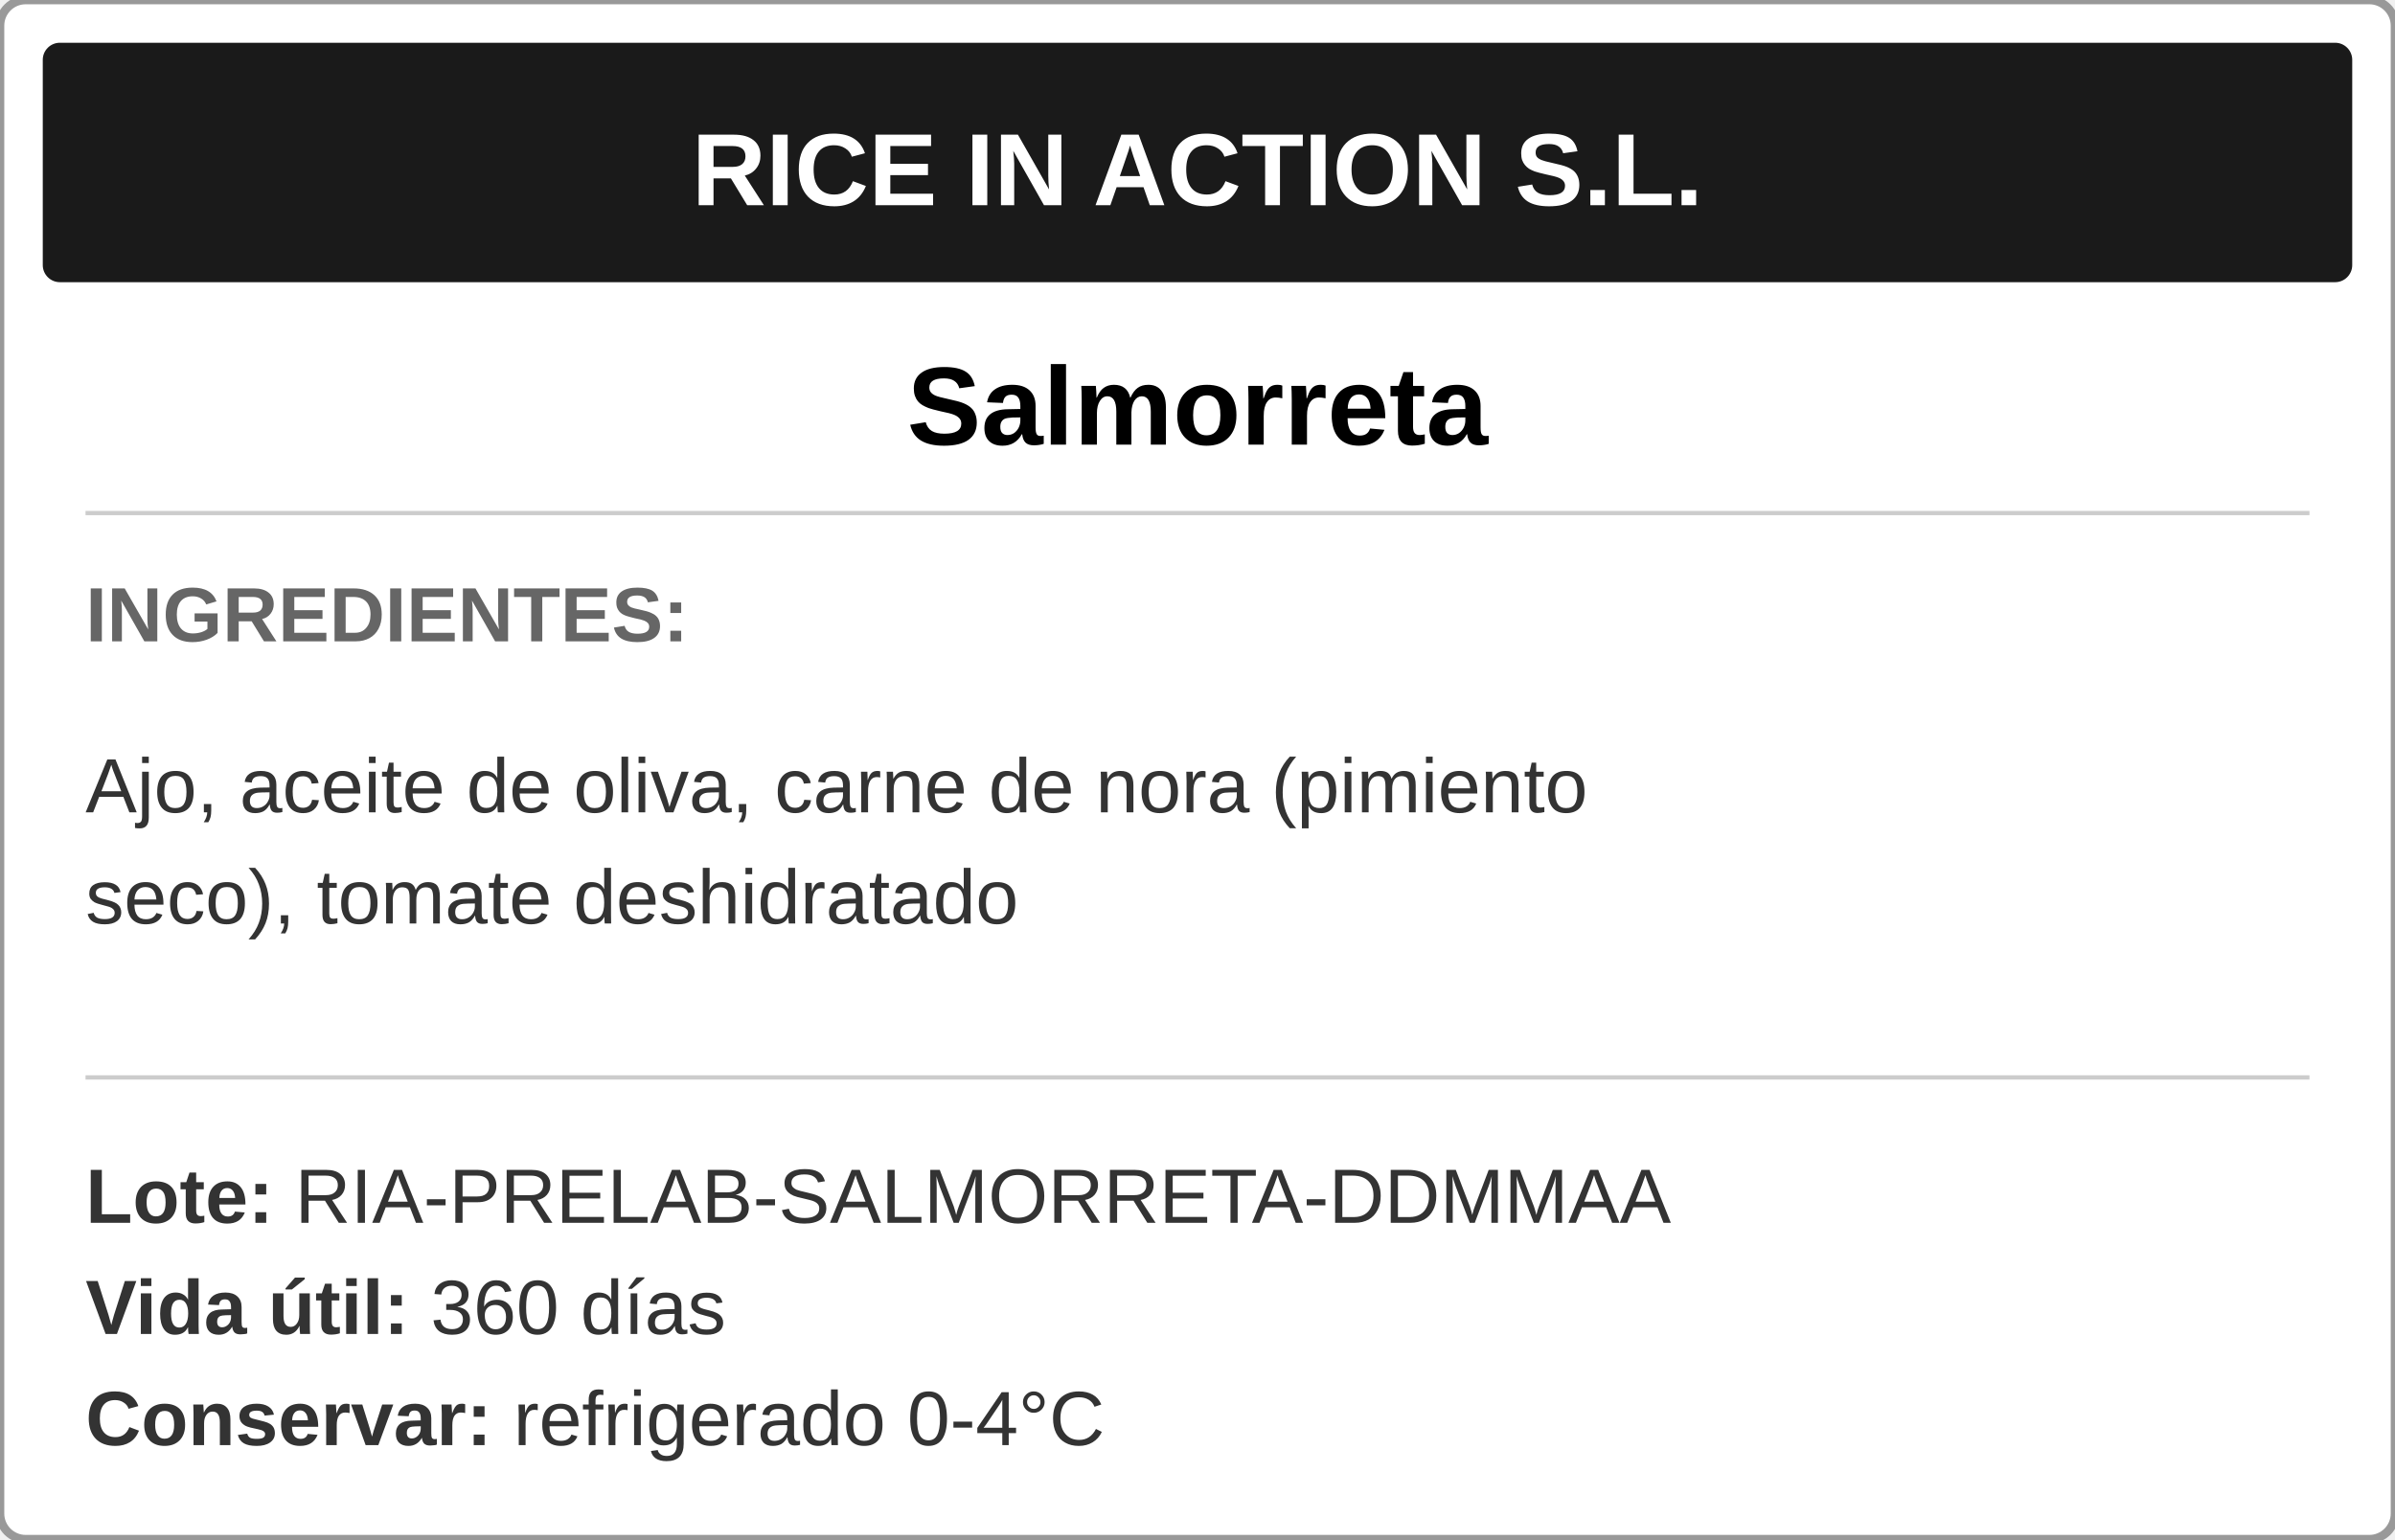
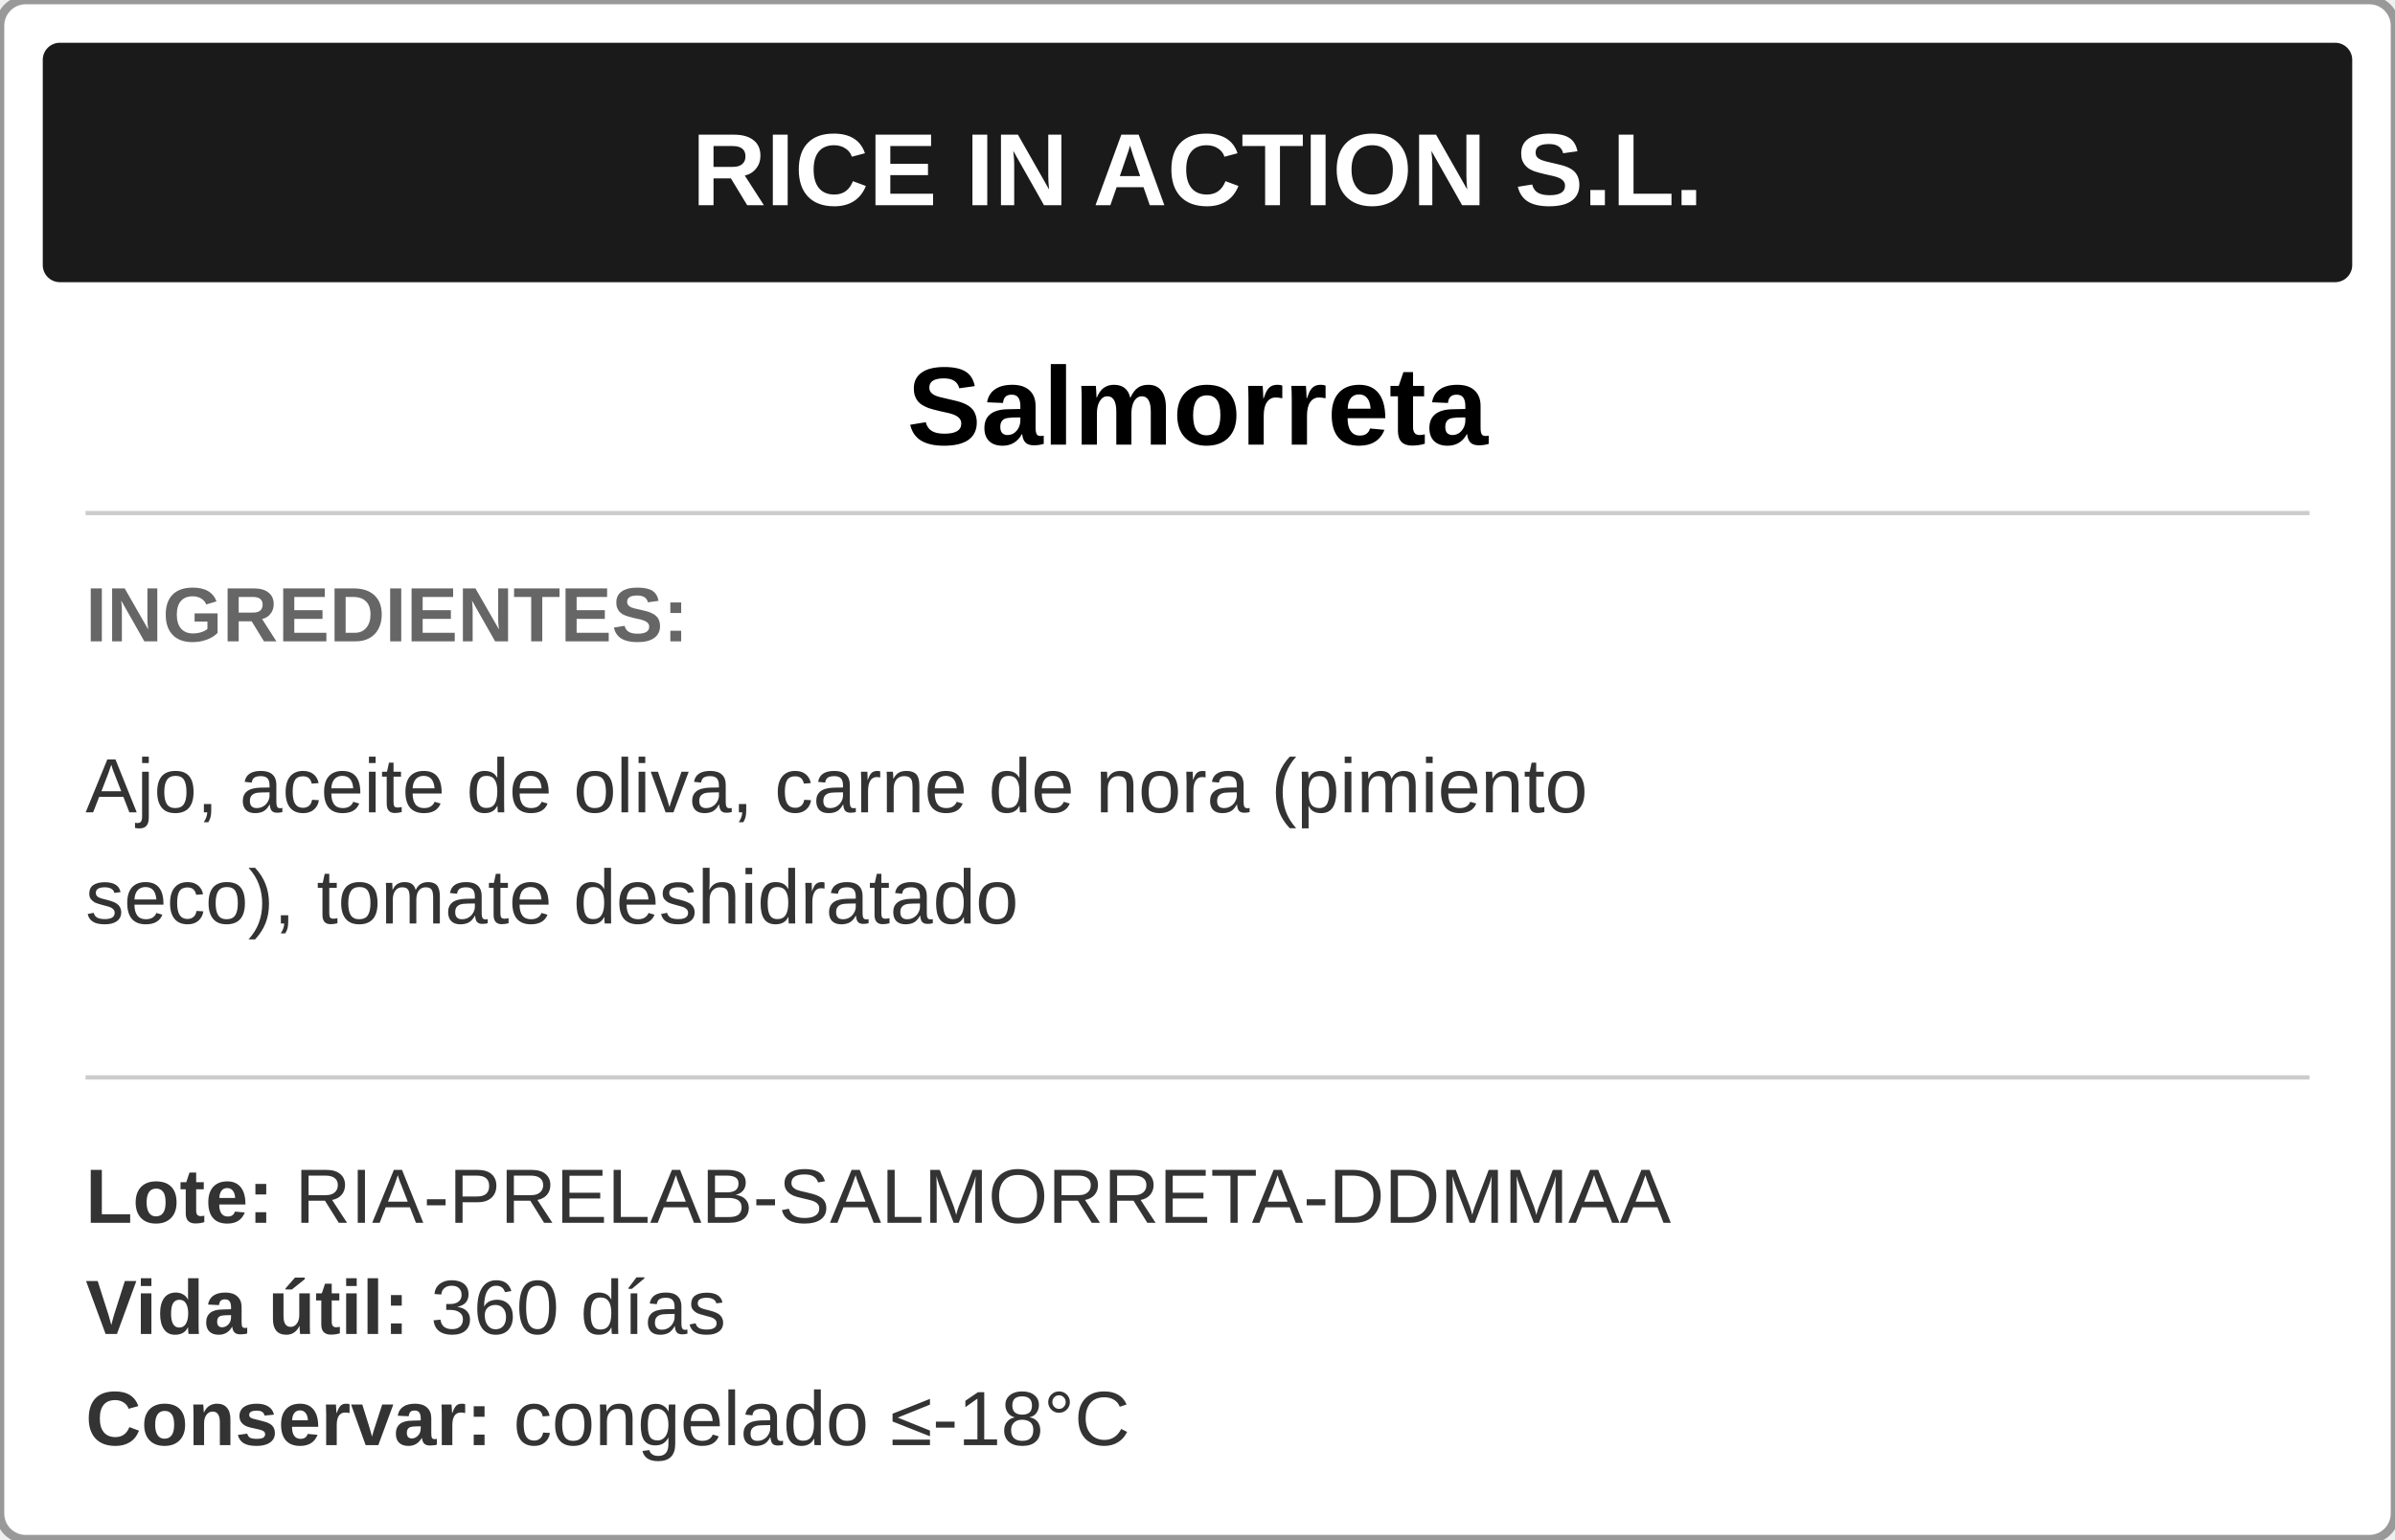
<svg xmlns="http://www.w3.org/2000/svg" viewBox="0 0 280 180" width="280" height="180">
  <rect width="280" height="180" fill="white" stroke="#999" stroke-width="1" rx="3" />
  <rect x="5" y="5" width="270" height="28" fill="#1a1a1a" rx="2" />
  <text x="140" y="24" font-family="Arial,sans-serif" font-size="12" fill="white" text-anchor="middle" font-weight="bold">RICE IN ACTION S.L.</text>
  <text x="140" y="52" font-family="Arial,sans-serif" font-size="13" fill="#000" text-anchor="middle" font-weight="bold">Salmorreta</text>
  <line x1="10" y1="60" x2="270" y2="60" stroke="#ccc" stroke-width="0.5" />
  <text x="10" y="75" font-family="Arial,sans-serif" font-size="9" fill="#666" font-weight="bold">INGREDIENTES:</text>
  <g font-family="Arial,sans-serif">
    <text x="10" y="95" font-size="9" fill="#333">Ajo, aceite de oliva, carne de nora (pimiento</text>
    <text x="10" y="108" font-size="9" fill="#333">seco), tomate deshidratado</text>
  </g>
  <line x1="10" y1="126" x2="270" y2="126" stroke="#ccc" stroke-width="0.5" />
  <text x="10" y="143" font-family="Arial,sans-serif" font-size="9" fill="#333">
    <tspan font-weight="bold">Lote:</tspan> RIA-PRELAB-SALMORRETA-DDMMAA
  </text>
  <text x="10" y="156" font-family="Arial,sans-serif" font-size="9" fill="#333">
    <tspan font-weight="bold">Vida útil:</tspan> 360 días
  </text>
  <text x="10" y="169" font-family="Arial,sans-serif" font-size="9" fill="#333">
-     <tspan font-weight="bold">Conservar:</tspan> refrigerado 0-4°C
+     <tspan font-weight="bold">Conservar:</tspan> congelado ≤-18°C
  </text>
</svg>
